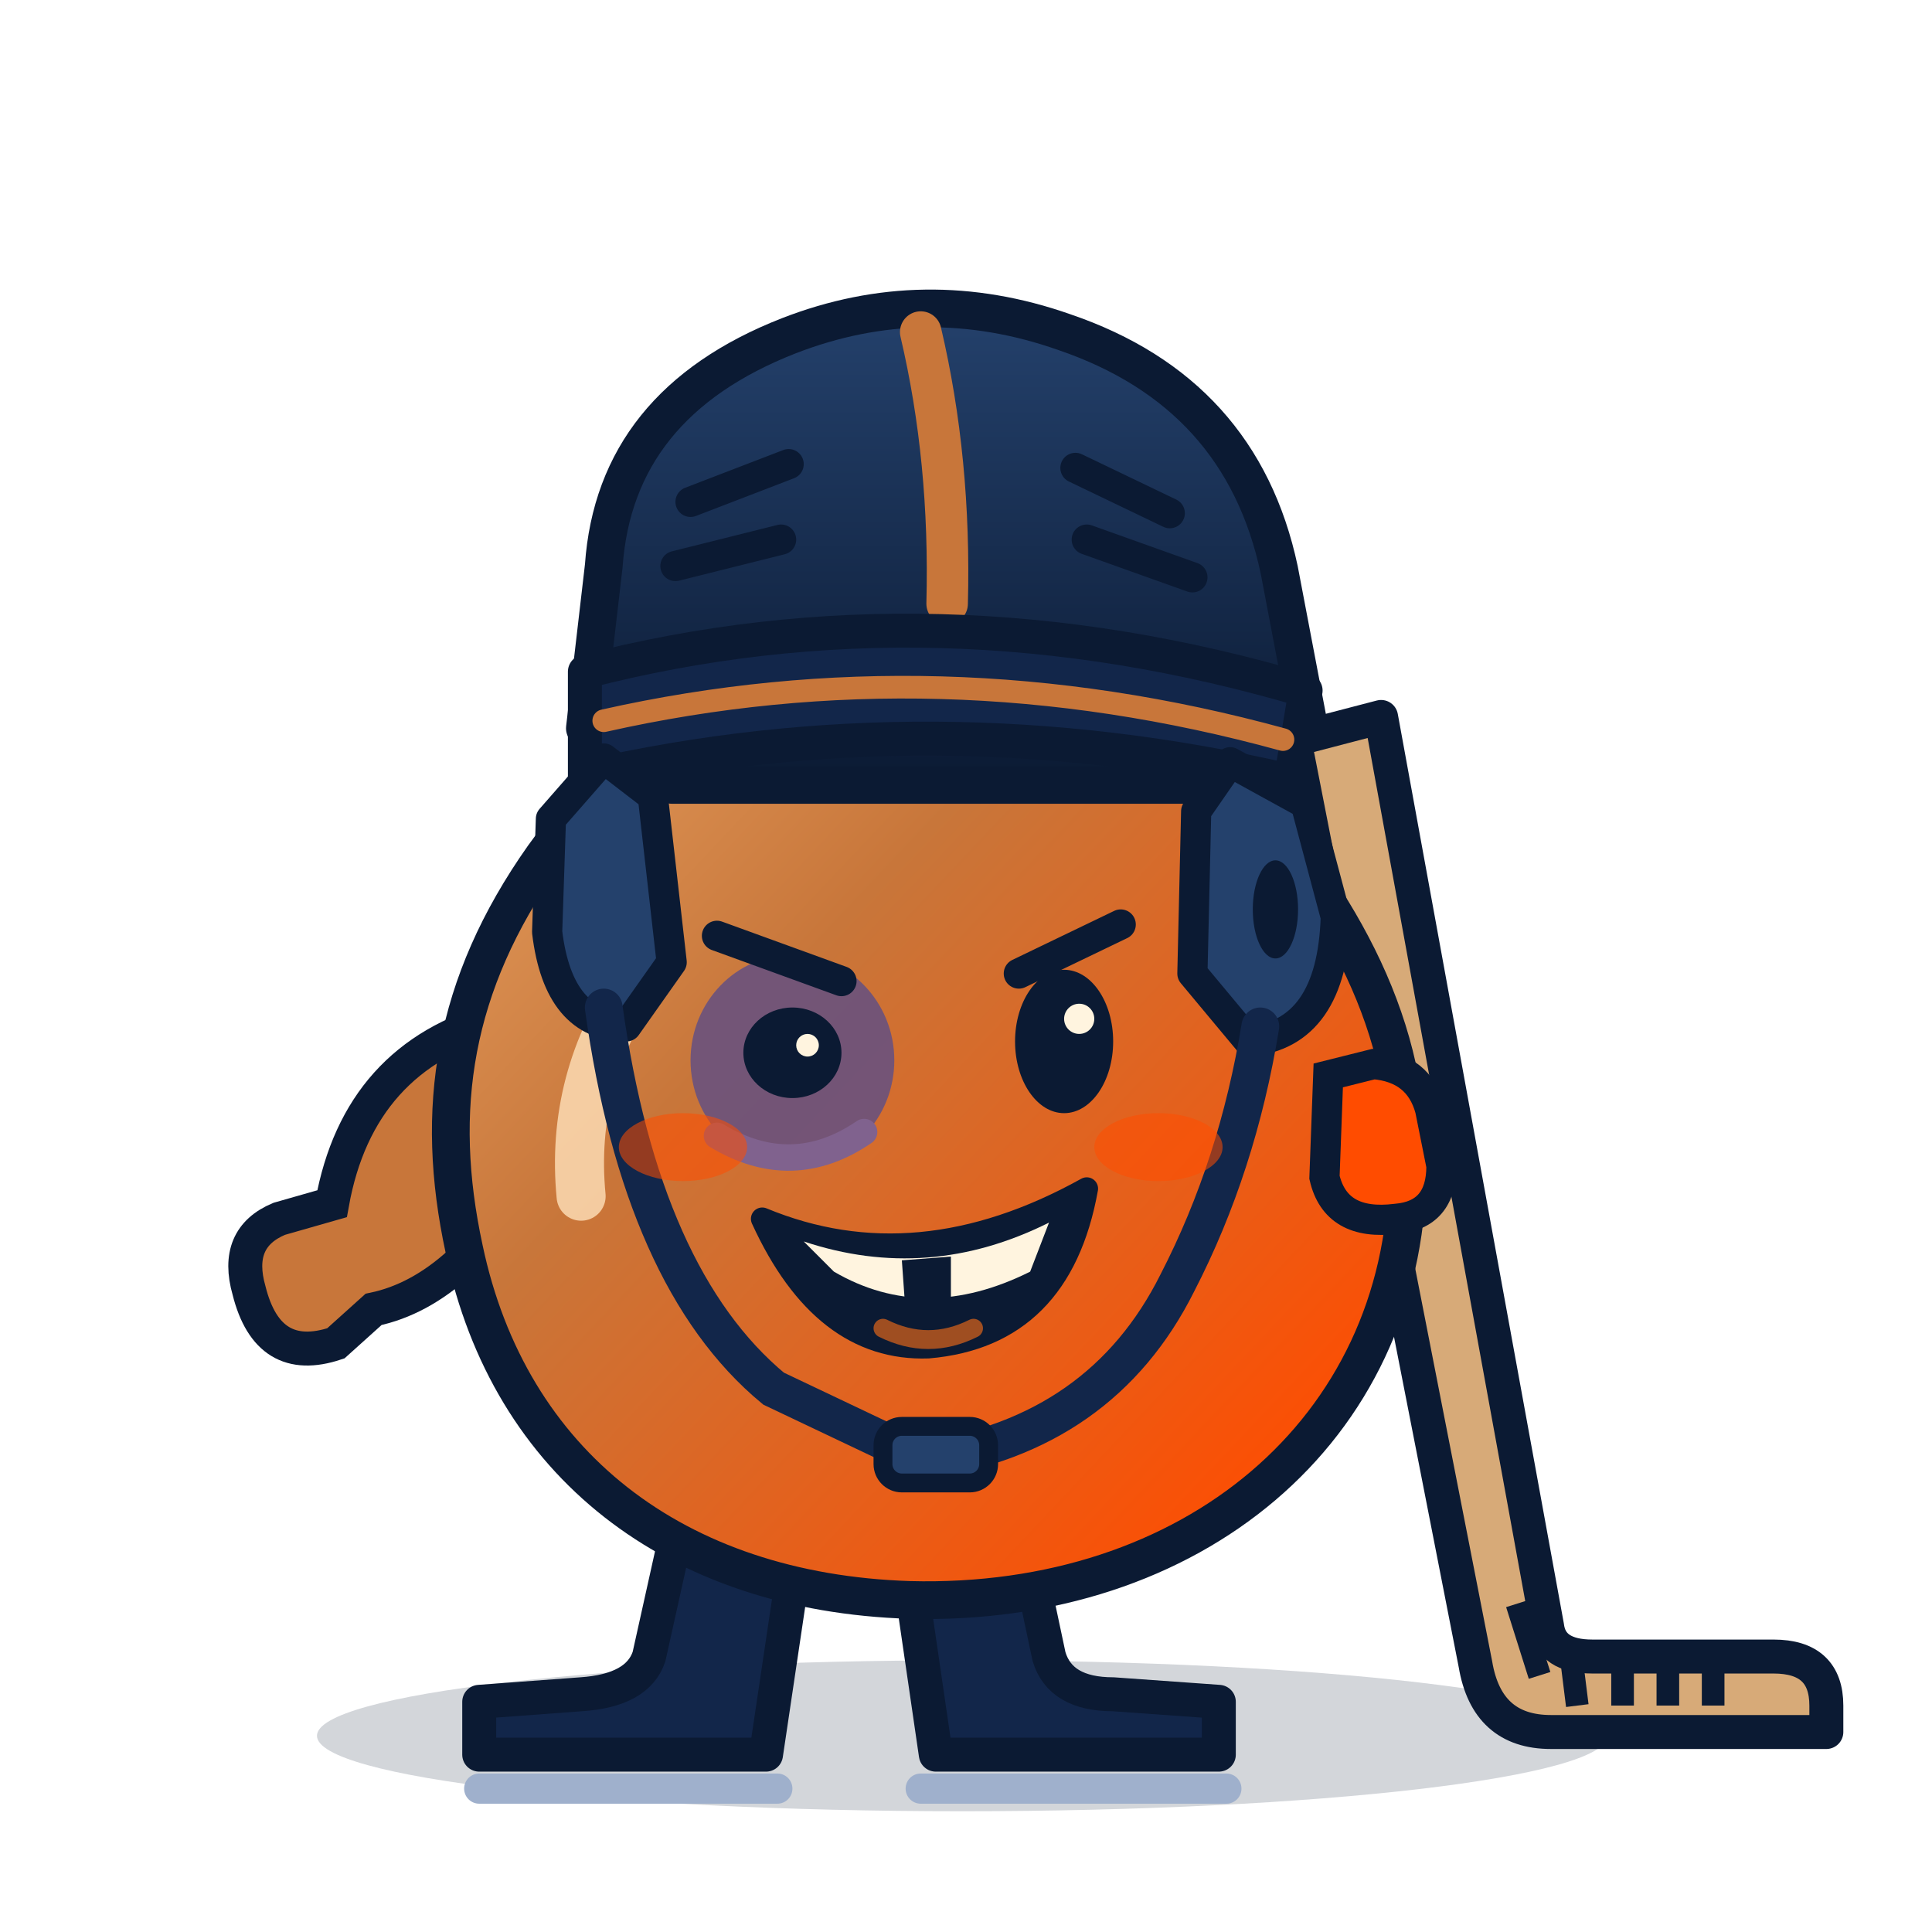
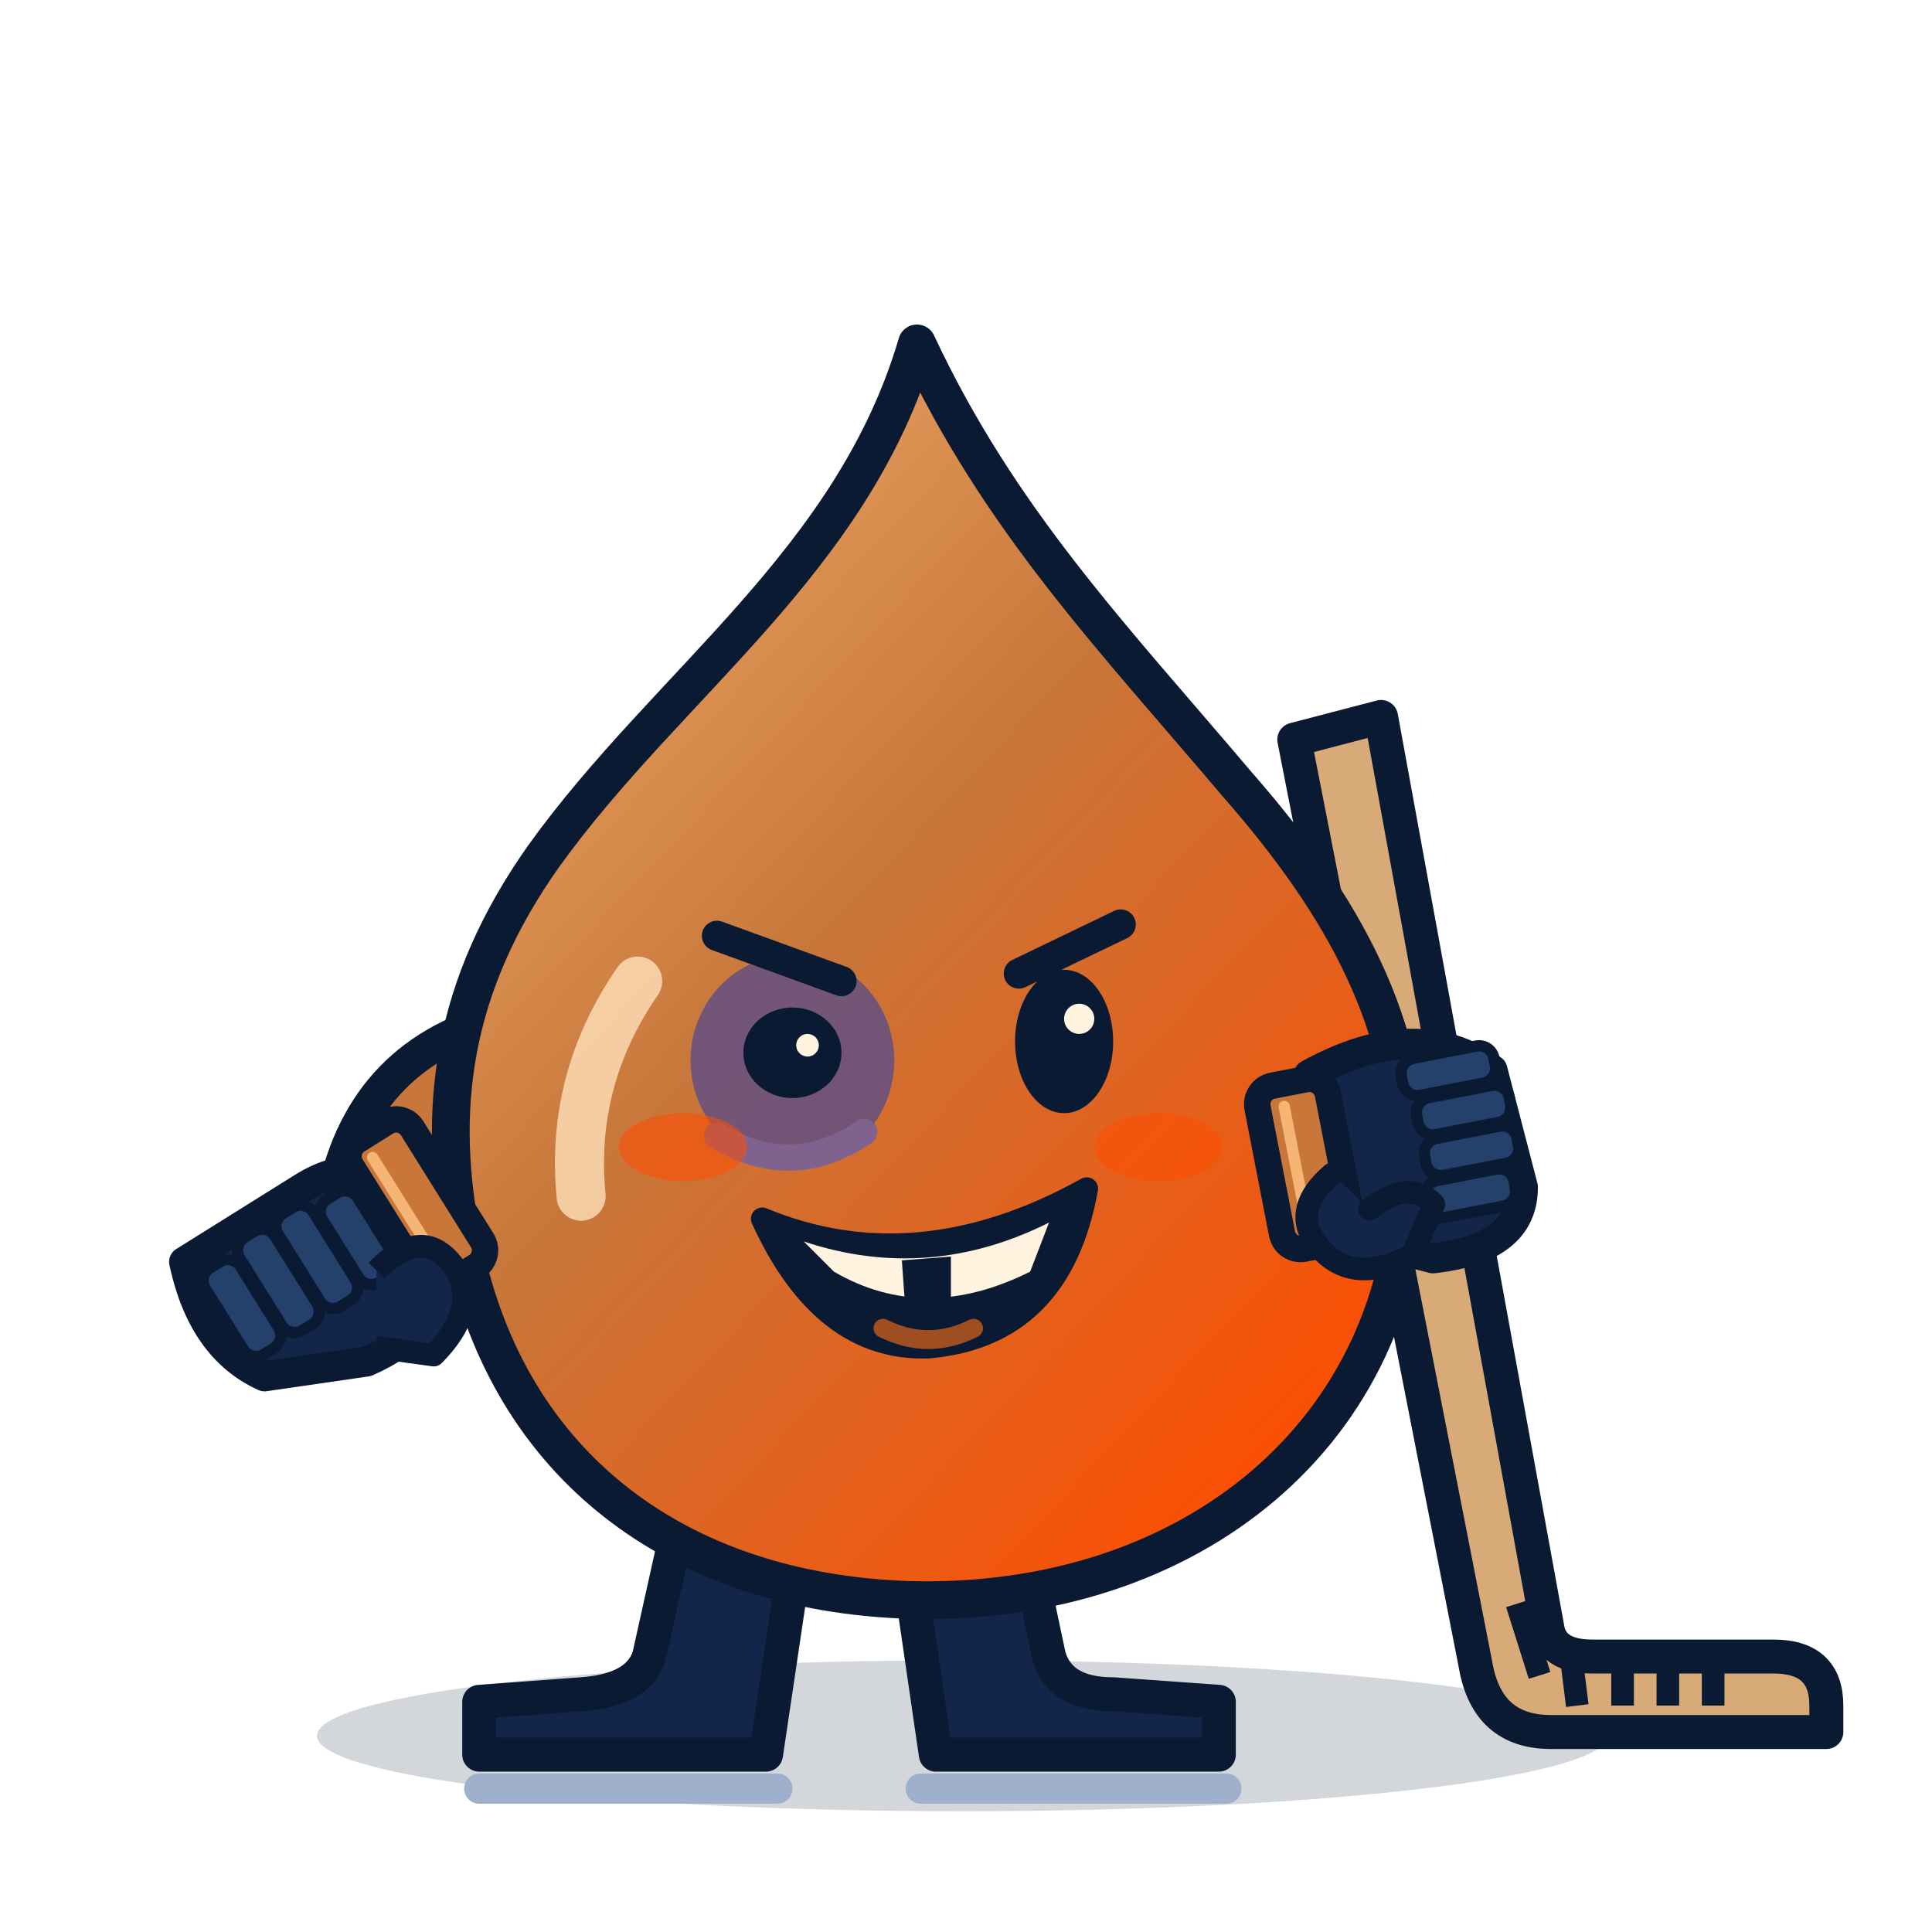
<svg xmlns="http://www.w3.org/2000/svg" width="1024" height="1024" viewBox="0 0 512 512" role="img" aria-labelledby="title desc">
  <defs>
    <linearGradient id="drop" x1="0" y1="0" x2=".8" y2="1">
      <stop stop-color="#f5b675" />
      <stop offset=".48" stop-color="#c8763a" />
      <stop offset="1" stop-color="#FF4C00" />
-     </linearGradient>
-     <linearGradient id="hat" x2="0" y2="1">
-       <stop stop-color="#24416c" />
-       <stop offset="1" stop-color="#0b1a33" />
    </linearGradient>
  </defs>
  <ellipse cx="255" cy="460" rx="171" ry="20" fill="#0b1a33" opacity=".18" />
  <path d="M366 190 410 431q1 8 12 8h48q14 0 14 13v7h-73q-17 0-20-18l-48-245Z" fill="#d7aa78" stroke="#0b1a33" stroke-width="9" stroke-linejoin="round" />
  <path d="m402 425 6 19m8-8 2 16m12-14v14m12-14v14m12-14v14" stroke="#0b1a33" stroke-width="6" />
  <path d="M132 270q-37 10-44 49l-14 4q-12 5-8 19 5 20 23 14l10-9q24-5 43-39" fill="#c8763a" stroke="#0b1a33" stroke-width="9" stroke-linecap="round" />
  <path d="M340 274q20 2 30 14l-2 17q-12 6-21-2l-22-10" fill="#c8763a" stroke="#0b1a33" stroke-width="9" />
  <path d="m180 403-8 36q-3 9-18 10l-27 2v14h76l7-47m61-12 7 33q3 10 17 10l28 2v14h-75l-7-48" fill="#12264a" stroke="#0b1a33" stroke-width="9" stroke-linejoin="round" />
  <path d="M127 474h79m38 0h81" stroke="#9fb0cc" stroke-width="8" stroke-linecap="round" />
  <path d="M243 91c-17 58-66 90-99 136-24 34-29 67-21 104 12 57 56 91 118 93 75 2 131-45 132-113 1-39-17-71-45-103-33-39-63-70-85-117Z" fill="url(#drop)" stroke="#0b1a33" stroke-width="10" stroke-linejoin="round" />
  <path d="M169 260q-18 26-15 57" fill="none" stroke="#ffe1ba" stroke-width="13" stroke-linecap="round" opacity=".8" />
-   <path d="M155 193l5-43q3-43 49-61 36-14 73-1 47 16 57 63l8 42-31 15H178Z" fill="url(#hat)" stroke="#0b1a33" stroke-width="10" stroke-linejoin="round" />
-   <path d="M244 88q8 34 7 72" fill="none" stroke="#c8763a" stroke-width="11" stroke-linecap="round" />
-   <path d="m183 133 26-10m-30 27 28-7m78-19 25 12m-22 7 28 10" stroke="#0b1a33" stroke-width="8" stroke-linecap="round" />
-   <path d="M155 178q93-24 191 5l-4 24q-95-22-187-1Z" fill="#12264a" stroke="#0b1a33" stroke-width="9" stroke-linejoin="round" />
-   <path d="M160 191q89-20 180 5" fill="none" stroke="#c8763a" stroke-width="6" stroke-linecap="round" />
-   <path d="m160 201-14 16-1 30q3 25 21 25l12-17-5-44Z" fill="#24416c" stroke="#0b1a33" stroke-width="8" stroke-linejoin="round" />
-   <path d="m326 202 20 11 8 30q-1 31-23 33l-15-18 1-43Z" fill="#24416c" stroke="#0b1a33" stroke-width="8" stroke-linejoin="round" />
-   <ellipse cx="338" cy="241" rx="6" ry="13" fill="#0b1a33" />
-   <path d="M160 267q10 72 45 101l40 19q47-7 67-47 16-31 22-68" fill="none" stroke="#12264a" stroke-width="10" stroke-linecap="round" />
-   <rect x="234" y="378" width="28" height="15" rx="5" fill="#24416c" stroke="#0b1a33" stroke-width="5" />
  <ellipse cx="210" cy="281" rx="27" ry="28" fill="#67517f" opacity=".88" />
  <path d="M190 301q20 12 39-1" fill="none" stroke="#80628e" stroke-width="7" stroke-linecap="round" />
  <path d="m190 248 33 12m47-2 27-13" stroke="#0b1a33" stroke-width="8" stroke-linecap="round" />
  <ellipse cx="210" cy="279" rx="13" ry="12" fill="#0b1a33" />
  <ellipse cx="282" cy="276" rx="13" ry="19" fill="#0b1a33" />
  <circle cx="214" cy="277" r="3" fill="#fff4df" />
  <circle cx="286" cy="270" r="4" fill="#fff4df" />
  <ellipse cx="181" cy="304" rx="17" ry="9" fill="#FF4C00" opacity=".55" />
  <ellipse cx="307" cy="304" rx="17" ry="9" fill="#FF4C00" opacity=".55" />
  <path d="M202 323q41 17 86-8-7 39-42 42-28 1-44-34Z" fill="#0b1a33" stroke="#0b1a33" stroke-width="6" stroke-linejoin="round" />
  <path d="M213 329q33 11 65-5l-5 13q-28 14-52 0Z" fill="#fff4df" />
  <path d="m239 334 13-1v14l-12 1Z" fill="#0b1a33" />
  <path d="M234 352q12 6 24 0" fill="none" stroke="#9f4e21" stroke-width="5" stroke-linecap="round" />
-   <path d="m352 285 12-3q12 1 15 12l3 15q0 13-12 14-16 2-19-11Z" fill="#FF4C00" stroke="#0b1a33" stroke-width="8" />
+   <g transform="translate(84 336) rotate(-32)">
+     <path d="M-27-20H8q20 0 23 19l-1 19q-12 13-32 10l-25-11q-10-15-2-37Z" fill="#12264a" stroke="#0b1a33" stroke-width="8" stroke-linejoin="round" />
+     <rect x="22" y="-23" width="19" height="45" rx="5" fill="#c8763a" stroke="#0b1a33" stroke-width="7" />
+     <path d="M28-17v32" stroke="#f5b675" stroke-width="3" stroke-linecap="round" />
+     <g fill="#24416c" stroke="#0b1a33" stroke-width="3">
+       <rect x="-28" y="-15" width="11" height="27" rx="4" />
+       <rect x="-16" y="-17" width="11" height="29" rx="4" />
+       <rect x="-4" y="-17" width="11" height="29" rx="4" />
+       <rect x="8" y="-14" width="11" height="26" rx="4" />
+     </g>
+     <path d="M13 9q17-4 18 10 0 13-17 17L2 26" fill="#12264a" stroke="#0b1a33" stroke-width="6" stroke-linejoin="round" />
+   </g>
+   <g transform="translate(374 304) rotate(-11)">
+     <path d="M-23-24q31-10 48 8l2 32q-3 16-27 14l-25-12-5-22Z" fill="#12264a" stroke="#0b1a33" stroke-width="8" stroke-linejoin="round" />
+     <rect x="-38" y="-23" width="19" height="44" rx="5" fill="#c8763a" stroke="#0b1a33" stroke-width="7" />
+     <path d="M-31-17v31" stroke="#f5b675" stroke-width="3" stroke-linecap="round" />
+     <g fill="#24416c" stroke="#0b1a33" stroke-width="3">
+       <rect x="1" y="-23" width="25" height="10" rx="4" />
+       <rect x="3" y="-12" width="25" height="10" rx="4" />
+       <rect x="3" y="-1" width="25" height="10" rx="4" />
+       <rect x="1" y="10" width="24" height="10" rx="4" />
+     </g>
+     <path d="M-22 3q-14 8-6 20 7 10 23 5l8-12q-5-8-17-2" fill="#12264a" stroke="#0b1a33" stroke-width="6" stroke-linecap="round" stroke-linejoin="round" />
+   </g>
</svg>
